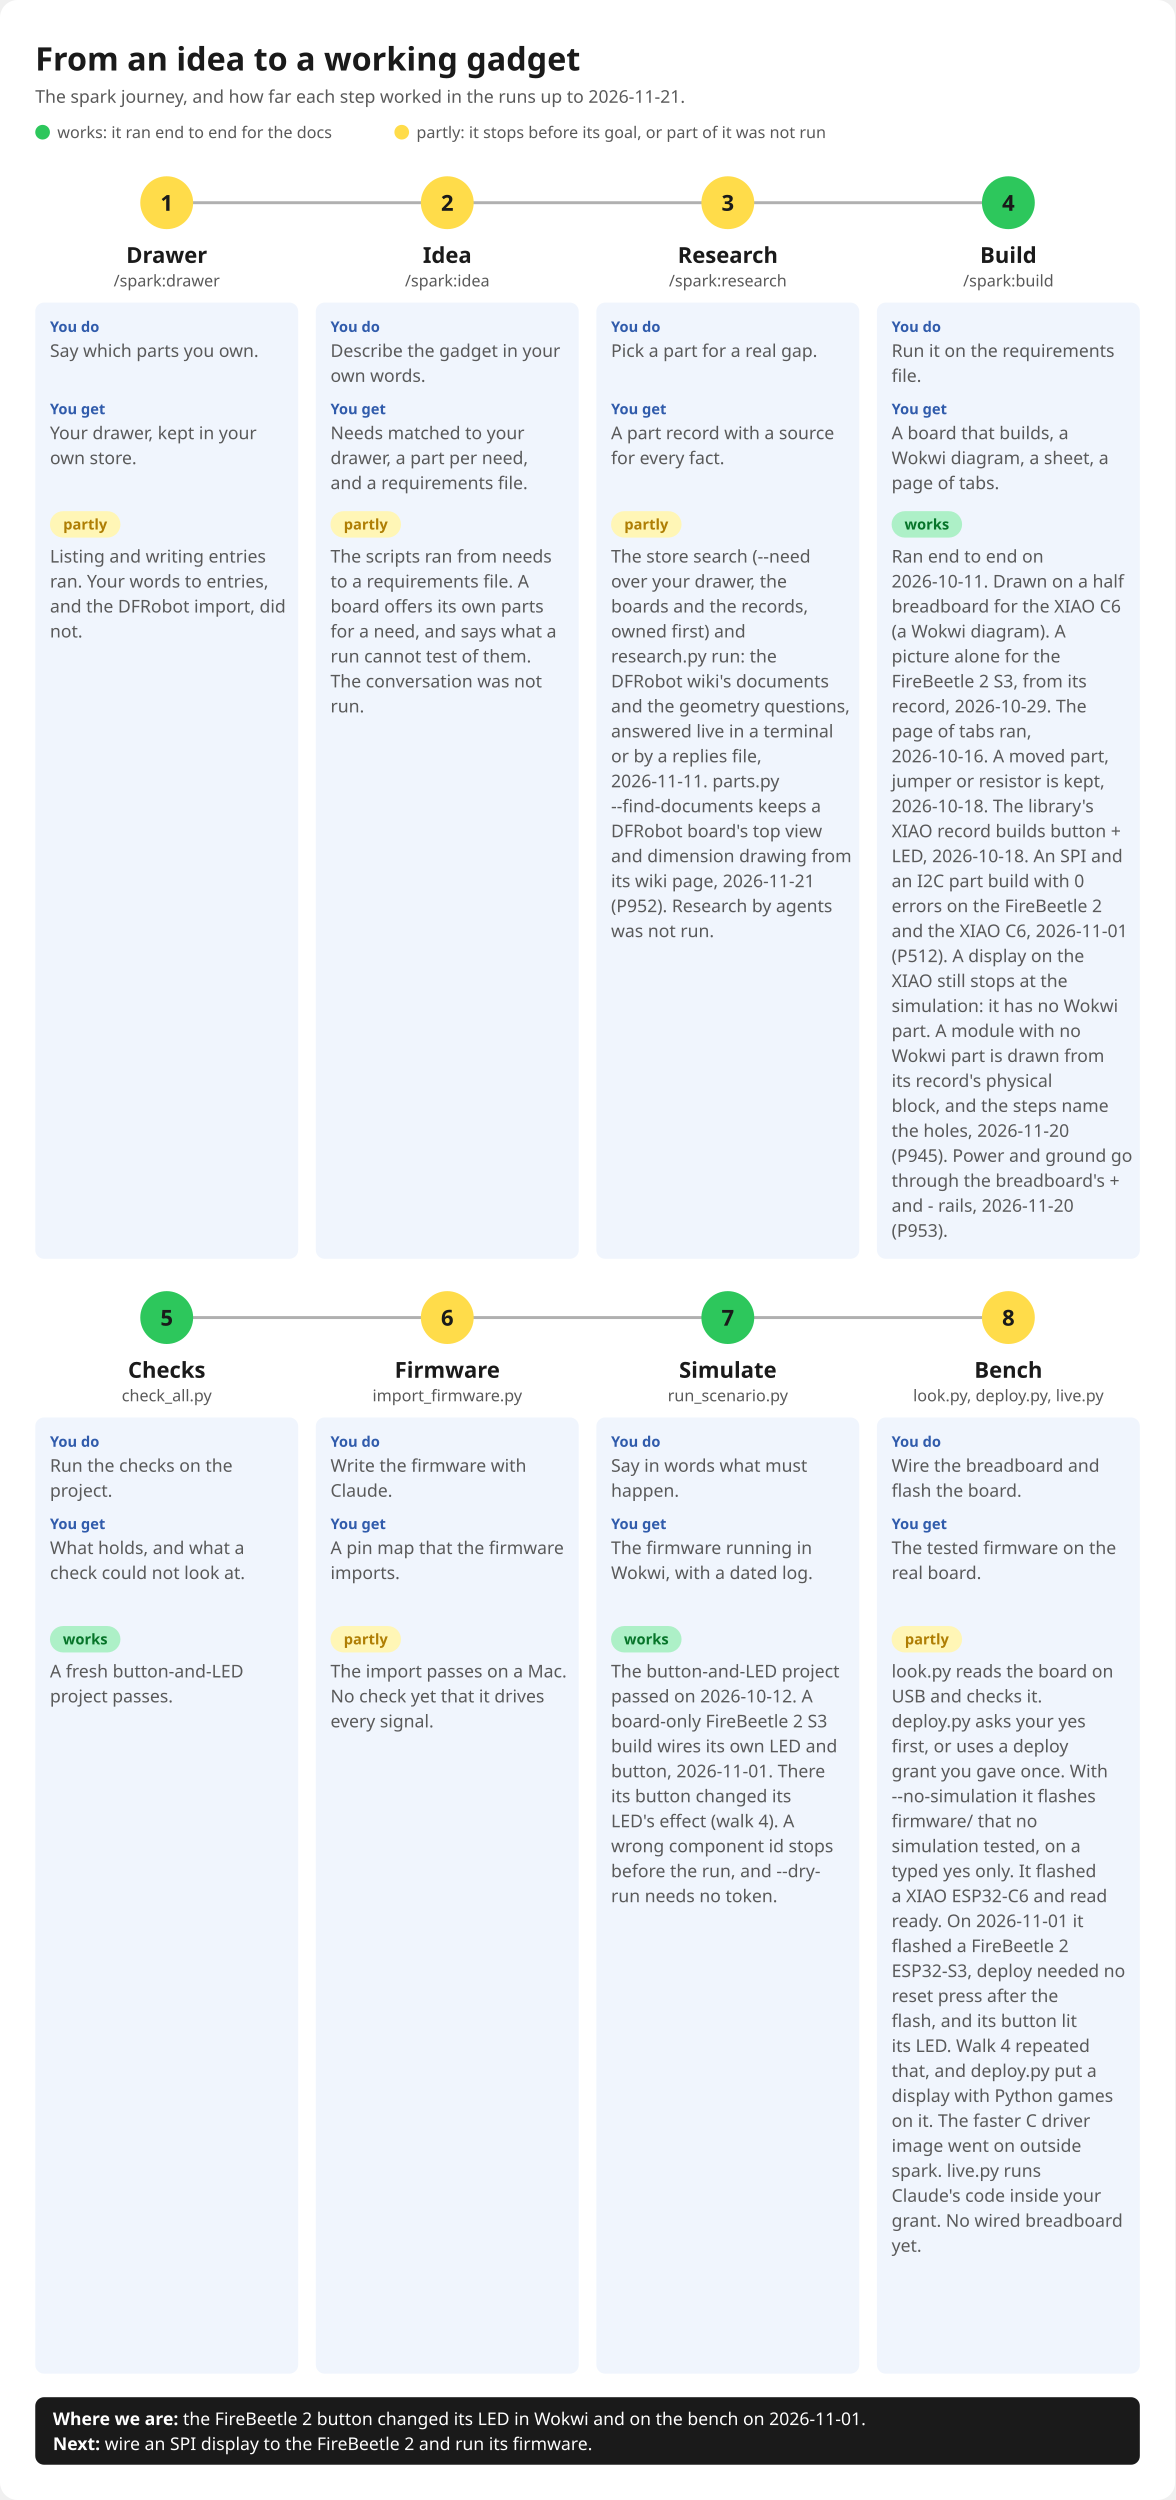
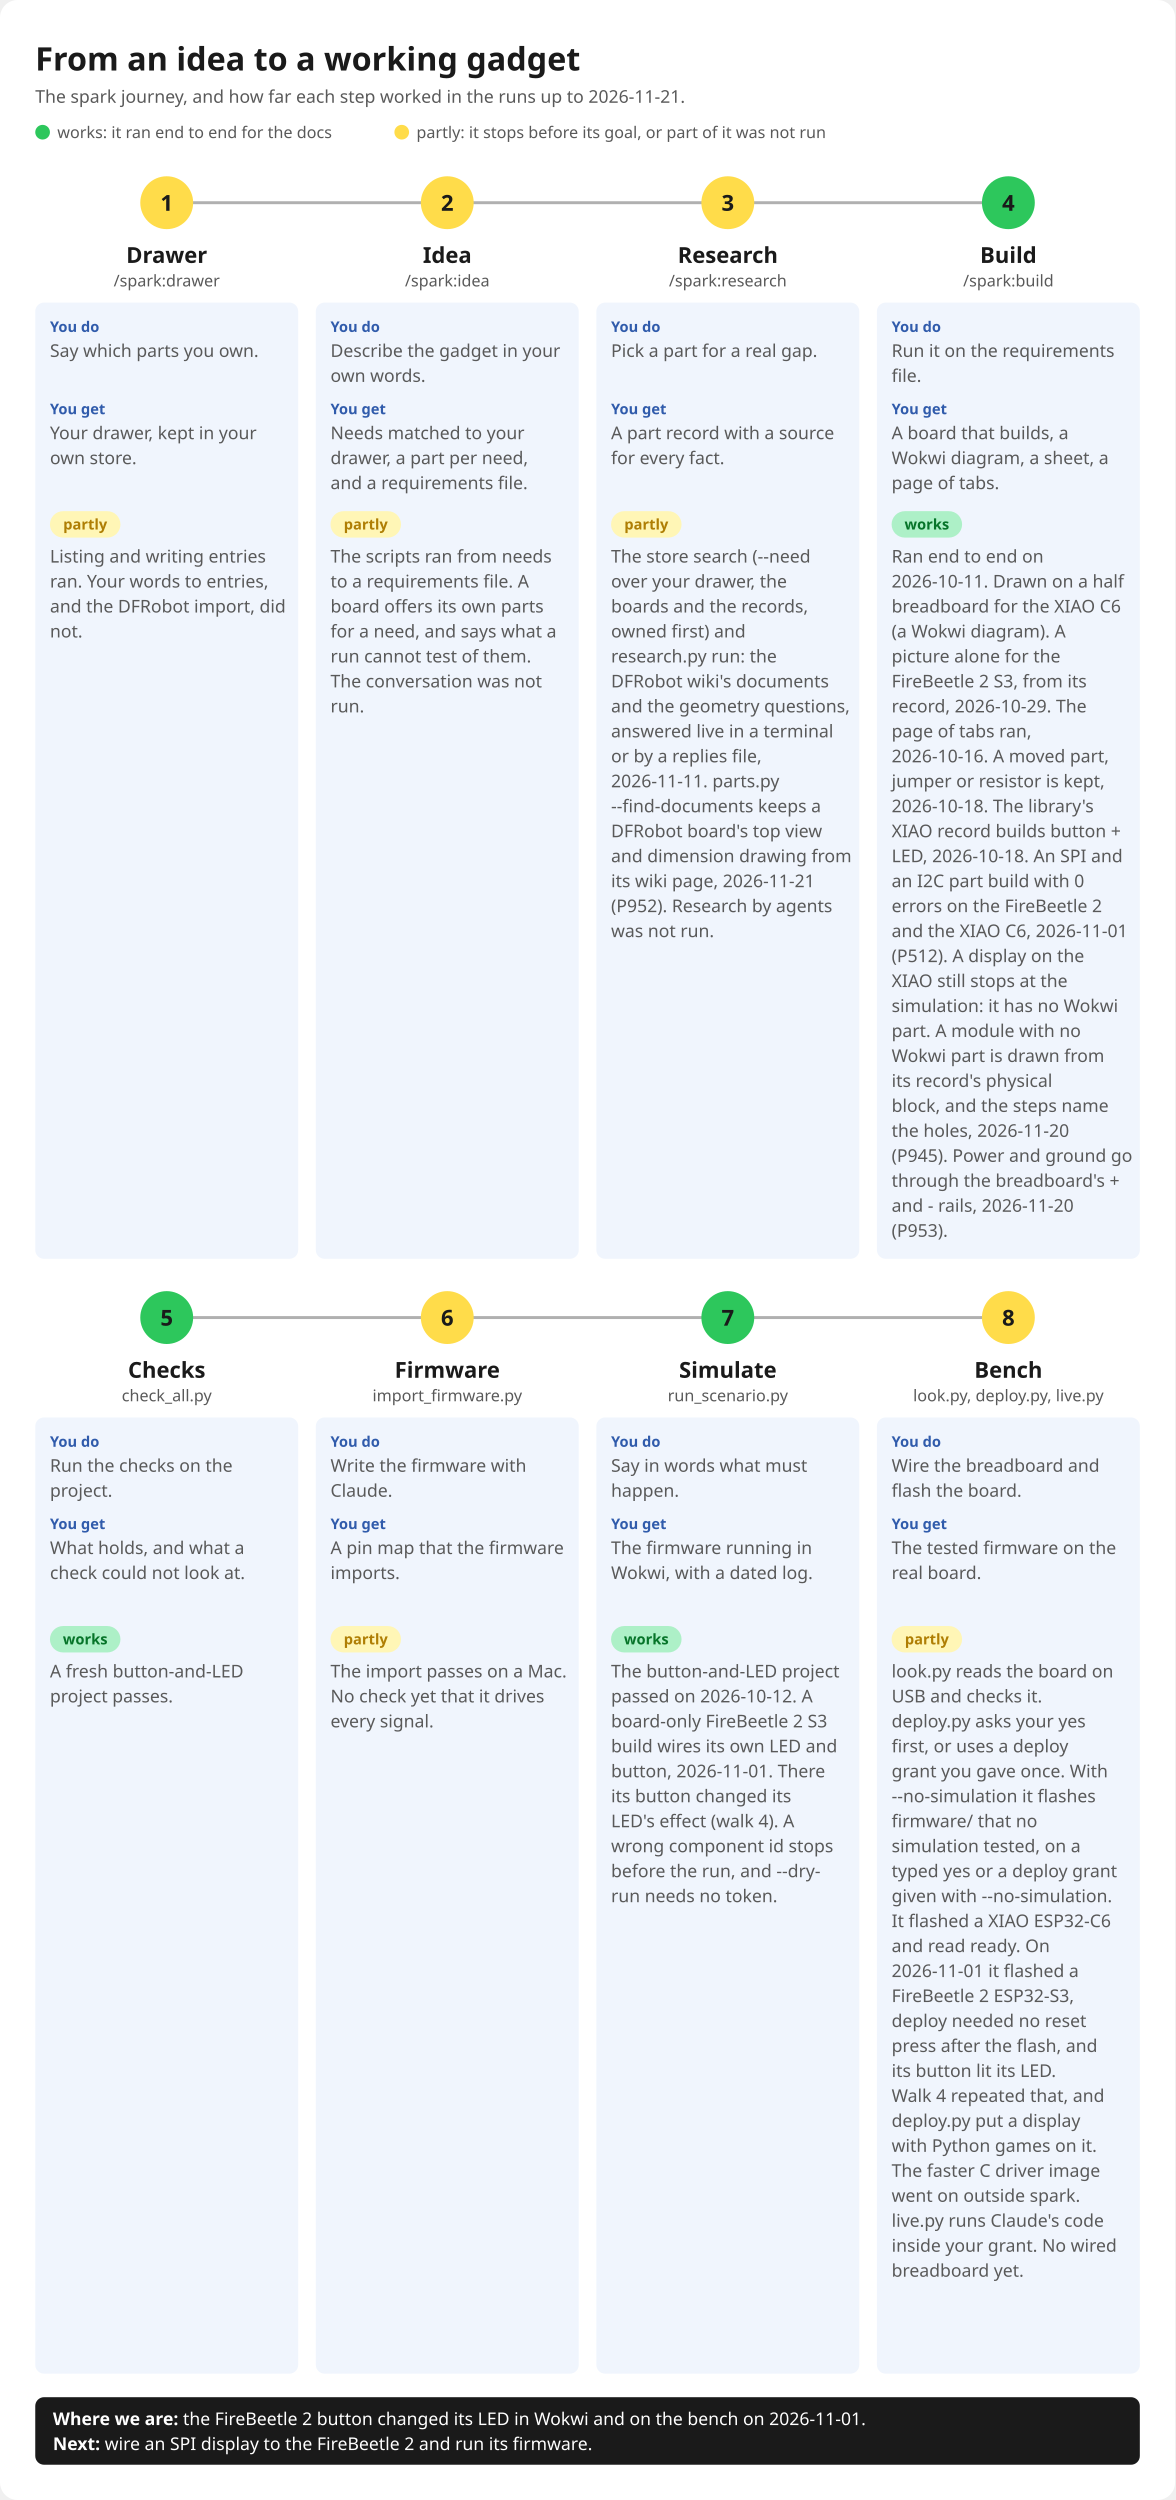
<svg xmlns="http://www.w3.org/2000/svg" viewBox="0 0 1600 3404" width="1600" height="3404" font-family="'Noto Sans', 'Helvetica Neue', Helvetica, Arial, sans-serif">
  <rect width="1600" height="3404" rx="24" fill="#ffffff" />
  <text x="48" y="96" font-size="44" font-weight="bold" fill="#1a1a1a" text-anchor="start">From an idea to a working gadget</text>
  <text x="48" y="140" font-size="24" font-weight="normal" fill="#595959" text-anchor="start">The spark journey, and how far each step worked in the runs up to 2026-11-21.</text>
  <circle cx="58" cy="180" r="10" fill="#2dc75c" />
  <text x="78" y="188" font-size="22" font-weight="normal" fill="#595959" text-anchor="start">works: it ran end to end for the docs</text>
  <circle cx="547" cy="180" r="10" fill="#ffdc4a" />
  <text x="567" y="188" font-size="22" font-weight="normal" fill="#595959" text-anchor="start">partly: it stops before its goal, or part of it was not run</text>
  <line x1="227" y1="276" x2="1373" y2="276" stroke="#b0b0b0" stroke-width="4" />
  <circle cx="227" cy="276" r="36" fill="#ffdc4a" />
  <text x="227" y="287" font-size="30" font-weight="bold" fill="#1a1a1a" text-anchor="middle">1</text>
  <text x="227" y="358" font-size="30" font-weight="bold" fill="#1a1a1a" text-anchor="middle">Drawer</text>
  <text x="227" y="390" font-size="22" font-weight="normal" fill="#595959" text-anchor="middle">/spark:drawer</text>
  <rect x="48" y="412" width="358" height="1302" rx="12" fill="#f0f5fd" />
  <text x="68" y="452" font-size="20" font-weight="bold" fill="#305bab" text-anchor="start">You do</text>
  <text x="68" y="486" font-size="24" font-weight="normal" fill="#595959" text-anchor="start">Say which parts you own.</text>
  <text x="68" y="564" font-size="20" font-weight="bold" fill="#305bab" text-anchor="start">You get</text>
  <text x="68" y="598" font-size="24" font-weight="normal" fill="#595959" text-anchor="start">Your drawer, kept in your</text>
  <text x="68" y="632" font-size="24" font-weight="normal" fill="#595959" text-anchor="start">own store.</text>
  <rect x="68" y="696" width="96" height="36" rx="18" fill="#fff6b6" />
  <text x="116" y="721" font-size="20" font-weight="bold" fill="#af7e04" text-anchor="middle">partly</text>
  <text x="68" y="766" font-size="24" font-weight="normal" fill="#595959" text-anchor="start">Listing and writing entries</text>
  <text x="68" y="800" font-size="24" font-weight="normal" fill="#595959" text-anchor="start">ran. Your words to entries,</text>
  <text x="68" y="834" font-size="24" font-weight="normal" fill="#595959" text-anchor="start">and the DFRobot import, did</text>
  <text x="68" y="868" font-size="24" font-weight="normal" fill="#595959" text-anchor="start">not.</text>
  <circle cx="609" cy="276" r="36" fill="#ffdc4a" />
  <text x="609" y="287" font-size="30" font-weight="bold" fill="#1a1a1a" text-anchor="middle">2</text>
  <text x="609" y="358" font-size="30" font-weight="bold" fill="#1a1a1a" text-anchor="middle">Idea</text>
  <text x="609" y="390" font-size="22" font-weight="normal" fill="#595959" text-anchor="middle">/spark:idea</text>
  <rect x="430" y="412" width="358" height="1302" rx="12" fill="#f0f5fd" />
  <text x="450" y="452" font-size="20" font-weight="bold" fill="#305bab" text-anchor="start">You do</text>
  <text x="450" y="486" font-size="24" font-weight="normal" fill="#595959" text-anchor="start">Describe the gadget in your</text>
  <text x="450" y="520" font-size="24" font-weight="normal" fill="#595959" text-anchor="start">own words.</text>
  <text x="450" y="564" font-size="20" font-weight="bold" fill="#305bab" text-anchor="start">You get</text>
  <text x="450" y="598" font-size="24" font-weight="normal" fill="#595959" text-anchor="start">Needs matched to your</text>
  <text x="450" y="632" font-size="24" font-weight="normal" fill="#595959" text-anchor="start">drawer, a part per need,</text>
  <text x="450" y="666" font-size="24" font-weight="normal" fill="#595959" text-anchor="start">and a requirements file.</text>
  <rect x="450" y="696" width="96" height="36" rx="18" fill="#fff6b6" />
  <text x="498" y="721" font-size="20" font-weight="bold" fill="#af7e04" text-anchor="middle">partly</text>
  <text x="450" y="766" font-size="24" font-weight="normal" fill="#595959" text-anchor="start">The scripts ran from needs</text>
  <text x="450" y="800" font-size="24" font-weight="normal" fill="#595959" text-anchor="start">to a requirements file. A</text>
  <text x="450" y="834" font-size="24" font-weight="normal" fill="#595959" text-anchor="start">board offers its own parts</text>
  <text x="450" y="868" font-size="24" font-weight="normal" fill="#595959" text-anchor="start">for a need, and says what a</text>
  <text x="450" y="902" font-size="24" font-weight="normal" fill="#595959" text-anchor="start">run cannot test of them.</text>
  <text x="450" y="936" font-size="24" font-weight="normal" fill="#595959" text-anchor="start">The conversation was not</text>
  <text x="450" y="970" font-size="24" font-weight="normal" fill="#595959" text-anchor="start">run.</text>
  <circle cx="991" cy="276" r="36" fill="#ffdc4a" />
  <text x="991" y="287" font-size="30" font-weight="bold" fill="#1a1a1a" text-anchor="middle">3</text>
  <text x="991" y="358" font-size="30" font-weight="bold" fill="#1a1a1a" text-anchor="middle">Research</text>
  <text x="991" y="390" font-size="22" font-weight="normal" fill="#595959" text-anchor="middle">/spark:research</text>
  <rect x="812" y="412" width="358" height="1302" rx="12" fill="#f0f5fd" />
  <text x="832" y="452" font-size="20" font-weight="bold" fill="#305bab" text-anchor="start">You do</text>
  <text x="832" y="486" font-size="24" font-weight="normal" fill="#595959" text-anchor="start">Pick a part for a real gap.</text>
  <text x="832" y="564" font-size="20" font-weight="bold" fill="#305bab" text-anchor="start">You get</text>
  <text x="832" y="598" font-size="24" font-weight="normal" fill="#595959" text-anchor="start">A part record with a source</text>
  <text x="832" y="632" font-size="24" font-weight="normal" fill="#595959" text-anchor="start">for every fact.</text>
  <rect x="832" y="696" width="96" height="36" rx="18" fill="#fff6b6" />
  <text x="880" y="721" font-size="20" font-weight="bold" fill="#af7e04" text-anchor="middle">partly</text>
  <text x="832" y="766" font-size="24" font-weight="normal" fill="#595959" text-anchor="start">The store search (--need</text>
  <text x="832" y="800" font-size="24" font-weight="normal" fill="#595959" text-anchor="start">over your drawer, the</text>
  <text x="832" y="834" font-size="24" font-weight="normal" fill="#595959" text-anchor="start">boards and the records,</text>
  <text x="832" y="868" font-size="24" font-weight="normal" fill="#595959" text-anchor="start">owned first) and</text>
  <text x="832" y="902" font-size="24" font-weight="normal" fill="#595959" text-anchor="start">research.py run: the</text>
  <text x="832" y="936" font-size="24" font-weight="normal" fill="#595959" text-anchor="start">DFRobot wiki's documents</text>
  <text x="832" y="970" font-size="24" font-weight="normal" fill="#595959" text-anchor="start">and the geometry questions,</text>
  <text x="832" y="1004" font-size="24" font-weight="normal" fill="#595959" text-anchor="start">answered live in a terminal</text>
  <text x="832" y="1038" font-size="24" font-weight="normal" fill="#595959" text-anchor="start">or by a replies file,</text>
  <text x="832" y="1072" font-size="24" font-weight="normal" fill="#595959" text-anchor="start">2026-11-11. parts.py</text>
  <text x="832" y="1106" font-size="24" font-weight="normal" fill="#595959" text-anchor="start">--find-documents keeps a</text>
  <text x="832" y="1140" font-size="24" font-weight="normal" fill="#595959" text-anchor="start">DFRobot board's top view</text>
  <text x="832" y="1174" font-size="24" font-weight="normal" fill="#595959" text-anchor="start">and dimension drawing from</text>
  <text x="832" y="1208" font-size="24" font-weight="normal" fill="#595959" text-anchor="start">its wiki page, 2026-11-21</text>
  <text x="832" y="1242" font-size="24" font-weight="normal" fill="#595959" text-anchor="start">(P952). Research by agents</text>
  <text x="832" y="1276" font-size="24" font-weight="normal" fill="#595959" text-anchor="start">was not run.</text>
  <circle cx="1373" cy="276" r="36" fill="#2dc75c" />
  <text x="1373" y="287" font-size="30" font-weight="bold" fill="#1a1a1a" text-anchor="middle">4</text>
  <text x="1373" y="358" font-size="30" font-weight="bold" fill="#1a1a1a" text-anchor="middle">Build</text>
  <text x="1373" y="390" font-size="22" font-weight="normal" fill="#595959" text-anchor="middle">/spark:build</text>
  <rect x="1194" y="412" width="358" height="1302" rx="12" fill="#f0f5fd" />
  <text x="1214" y="452" font-size="20" font-weight="bold" fill="#305bab" text-anchor="start">You do</text>
  <text x="1214" y="486" font-size="24" font-weight="normal" fill="#595959" text-anchor="start">Run it on the requirements</text>
  <text x="1214" y="520" font-size="24" font-weight="normal" fill="#595959" text-anchor="start">file.</text>
  <text x="1214" y="564" font-size="20" font-weight="bold" fill="#305bab" text-anchor="start">You get</text>
  <text x="1214" y="598" font-size="24" font-weight="normal" fill="#595959" text-anchor="start">A board that builds, a</text>
  <text x="1214" y="632" font-size="24" font-weight="normal" fill="#595959" text-anchor="start">Wokwi diagram, a sheet, a</text>
  <text x="1214" y="666" font-size="24" font-weight="normal" fill="#595959" text-anchor="start">page of tabs.</text>
  <rect x="1214" y="696" width="96" height="36" rx="18" fill="#adf0c7" />
  <text x="1262" y="721" font-size="20" font-weight="bold" fill="#067429" text-anchor="middle">works</text>
  <text x="1214" y="766" font-size="24" font-weight="normal" fill="#595959" text-anchor="start">Ran end to end on</text>
  <text x="1214" y="800" font-size="24" font-weight="normal" fill="#595959" text-anchor="start">2026-10-11. Drawn on a half</text>
  <text x="1214" y="834" font-size="24" font-weight="normal" fill="#595959" text-anchor="start">breadboard for the XIAO C6</text>
  <text x="1214" y="868" font-size="24" font-weight="normal" fill="#595959" text-anchor="start">(a Wokwi diagram). A</text>
  <text x="1214" y="902" font-size="24" font-weight="normal" fill="#595959" text-anchor="start">picture alone for the</text>
  <text x="1214" y="936" font-size="24" font-weight="normal" fill="#595959" text-anchor="start">FireBeetle 2 S3, from its</text>
  <text x="1214" y="970" font-size="24" font-weight="normal" fill="#595959" text-anchor="start">record, 2026-10-29. The</text>
  <text x="1214" y="1004" font-size="24" font-weight="normal" fill="#595959" text-anchor="start">page of tabs ran,</text>
  <text x="1214" y="1038" font-size="24" font-weight="normal" fill="#595959" text-anchor="start">2026-10-16. A moved part,</text>
  <text x="1214" y="1072" font-size="24" font-weight="normal" fill="#595959" text-anchor="start">jumper or resistor is kept,</text>
  <text x="1214" y="1106" font-size="24" font-weight="normal" fill="#595959" text-anchor="start">2026-10-18. The library's</text>
  <text x="1214" y="1140" font-size="24" font-weight="normal" fill="#595959" text-anchor="start">XIAO record builds button +</text>
  <text x="1214" y="1174" font-size="24" font-weight="normal" fill="#595959" text-anchor="start">LED, 2026-10-18. An SPI and</text>
  <text x="1214" y="1208" font-size="24" font-weight="normal" fill="#595959" text-anchor="start">an I2C part build with 0</text>
  <text x="1214" y="1242" font-size="24" font-weight="normal" fill="#595959" text-anchor="start">errors on the FireBeetle 2</text>
  <text x="1214" y="1276" font-size="24" font-weight="normal" fill="#595959" text-anchor="start">and the XIAO C6, 2026-11-01</text>
  <text x="1214" y="1310" font-size="24" font-weight="normal" fill="#595959" text-anchor="start">(P512). A display on the</text>
  <text x="1214" y="1344" font-size="24" font-weight="normal" fill="#595959" text-anchor="start">XIAO still stops at the</text>
  <text x="1214" y="1378" font-size="24" font-weight="normal" fill="#595959" text-anchor="start">simulation: it has no Wokwi</text>
  <text x="1214" y="1412" font-size="24" font-weight="normal" fill="#595959" text-anchor="start">part. A module with no</text>
  <text x="1214" y="1446" font-size="24" font-weight="normal" fill="#595959" text-anchor="start">Wokwi part is drawn from</text>
  <text x="1214" y="1480" font-size="24" font-weight="normal" fill="#595959" text-anchor="start">its record's physical</text>
  <text x="1214" y="1514" font-size="24" font-weight="normal" fill="#595959" text-anchor="start">block, and the steps name</text>
  <text x="1214" y="1548" font-size="24" font-weight="normal" fill="#595959" text-anchor="start">the holes, 2026-11-20</text>
  <text x="1214" y="1582" font-size="24" font-weight="normal" fill="#595959" text-anchor="start">(P945). Power and ground go</text>
  <text x="1214" y="1616" font-size="24" font-weight="normal" fill="#595959" text-anchor="start">through the breadboard's +</text>
  <text x="1214" y="1650" font-size="24" font-weight="normal" fill="#595959" text-anchor="start">and - rails, 2026-11-20</text>
  <text x="1214" y="1684" font-size="24" font-weight="normal" fill="#595959" text-anchor="start">(P953).</text>
  <line x1="227" y1="1794" x2="1373" y2="1794" stroke="#b0b0b0" stroke-width="4" />
  <circle cx="227" cy="1794" r="36" fill="#2dc75c" />
  <text x="227" y="1805" font-size="30" font-weight="bold" fill="#1a1a1a" text-anchor="middle">5</text>
  <text x="227" y="1876" font-size="30" font-weight="bold" fill="#1a1a1a" text-anchor="middle">Checks</text>
  <text x="227" y="1908" font-size="22" font-weight="normal" fill="#595959" text-anchor="middle">check_all.py</text>
  <rect x="48" y="1930" width="358" height="1302" rx="12" fill="#f0f5fd" />
  <text x="68" y="1970" font-size="20" font-weight="bold" fill="#305bab" text-anchor="start">You do</text>
  <text x="68" y="2004" font-size="24" font-weight="normal" fill="#595959" text-anchor="start">Run the checks on the</text>
  <text x="68" y="2038" font-size="24" font-weight="normal" fill="#595959" text-anchor="start">project.</text>
  <text x="68" y="2082" font-size="20" font-weight="bold" fill="#305bab" text-anchor="start">You get</text>
  <text x="68" y="2116" font-size="24" font-weight="normal" fill="#595959" text-anchor="start">What holds, and what a</text>
  <text x="68" y="2150" font-size="24" font-weight="normal" fill="#595959" text-anchor="start">check could not look at.</text>
  <rect x="68" y="2214" width="96" height="36" rx="18" fill="#adf0c7" />
  <text x="116" y="2239" font-size="20" font-weight="bold" fill="#067429" text-anchor="middle">works</text>
  <text x="68" y="2284" font-size="24" font-weight="normal" fill="#595959" text-anchor="start">A fresh button-and-LED</text>
  <text x="68" y="2318" font-size="24" font-weight="normal" fill="#595959" text-anchor="start">project passes.</text>
  <circle cx="609" cy="1794" r="36" fill="#ffdc4a" />
  <text x="609" y="1805" font-size="30" font-weight="bold" fill="#1a1a1a" text-anchor="middle">6</text>
  <text x="609" y="1876" font-size="30" font-weight="bold" fill="#1a1a1a" text-anchor="middle">Firmware</text>
  <text x="609" y="1908" font-size="22" font-weight="normal" fill="#595959" text-anchor="middle">import_firmware.py</text>
  <rect x="430" y="1930" width="358" height="1302" rx="12" fill="#f0f5fd" />
  <text x="450" y="1970" font-size="20" font-weight="bold" fill="#305bab" text-anchor="start">You do</text>
  <text x="450" y="2004" font-size="24" font-weight="normal" fill="#595959" text-anchor="start">Write the firmware with</text>
  <text x="450" y="2038" font-size="24" font-weight="normal" fill="#595959" text-anchor="start">Claude.</text>
  <text x="450" y="2082" font-size="20" font-weight="bold" fill="#305bab" text-anchor="start">You get</text>
  <text x="450" y="2116" font-size="24" font-weight="normal" fill="#595959" text-anchor="start">A pin map that the firmware</text>
  <text x="450" y="2150" font-size="24" font-weight="normal" fill="#595959" text-anchor="start">imports.</text>
  <rect x="450" y="2214" width="96" height="36" rx="18" fill="#fff6b6" />
  <text x="498" y="2239" font-size="20" font-weight="bold" fill="#af7e04" text-anchor="middle">partly</text>
  <text x="450" y="2284" font-size="24" font-weight="normal" fill="#595959" text-anchor="start">The import passes on a Mac.</text>
  <text x="450" y="2318" font-size="24" font-weight="normal" fill="#595959" text-anchor="start">No check yet that it drives</text>
  <text x="450" y="2352" font-size="24" font-weight="normal" fill="#595959" text-anchor="start">every signal.</text>
  <circle cx="991" cy="1794" r="36" fill="#2dc75c" />
  <text x="991" y="1805" font-size="30" font-weight="bold" fill="#1a1a1a" text-anchor="middle">7</text>
  <text x="991" y="1876" font-size="30" font-weight="bold" fill="#1a1a1a" text-anchor="middle">Simulate</text>
  <text x="991" y="1908" font-size="22" font-weight="normal" fill="#595959" text-anchor="middle">run_scenario.py</text>
  <rect x="812" y="1930" width="358" height="1302" rx="12" fill="#f0f5fd" />
  <text x="832" y="1970" font-size="20" font-weight="bold" fill="#305bab" text-anchor="start">You do</text>
  <text x="832" y="2004" font-size="24" font-weight="normal" fill="#595959" text-anchor="start">Say in words what must</text>
  <text x="832" y="2038" font-size="24" font-weight="normal" fill="#595959" text-anchor="start">happen.</text>
  <text x="832" y="2082" font-size="20" font-weight="bold" fill="#305bab" text-anchor="start">You get</text>
  <text x="832" y="2116" font-size="24" font-weight="normal" fill="#595959" text-anchor="start">The firmware running in</text>
  <text x="832" y="2150" font-size="24" font-weight="normal" fill="#595959" text-anchor="start">Wokwi, with a dated log.</text>
  <rect x="832" y="2214" width="96" height="36" rx="18" fill="#adf0c7" />
  <text x="880" y="2239" font-size="20" font-weight="bold" fill="#067429" text-anchor="middle">works</text>
  <text x="832" y="2284" font-size="24" font-weight="normal" fill="#595959" text-anchor="start">The button-and-LED project</text>
  <text x="832" y="2318" font-size="24" font-weight="normal" fill="#595959" text-anchor="start">passed on 2026-10-12. A</text>
  <text x="832" y="2352" font-size="24" font-weight="normal" fill="#595959" text-anchor="start">board-only FireBeetle 2 S3</text>
  <text x="832" y="2386" font-size="24" font-weight="normal" fill="#595959" text-anchor="start">build wires its own LED and</text>
  <text x="832" y="2420" font-size="24" font-weight="normal" fill="#595959" text-anchor="start">button, 2026-11-01. There</text>
  <text x="832" y="2454" font-size="24" font-weight="normal" fill="#595959" text-anchor="start">its button changed its</text>
  <text x="832" y="2488" font-size="24" font-weight="normal" fill="#595959" text-anchor="start">LED's effect (walk 4). A</text>
  <text x="832" y="2522" font-size="24" font-weight="normal" fill="#595959" text-anchor="start">wrong component id stops</text>
  <text x="832" y="2556" font-size="24" font-weight="normal" fill="#595959" text-anchor="start">before the run, and --dry-</text>
  <text x="832" y="2590" font-size="24" font-weight="normal" fill="#595959" text-anchor="start">run needs no token.</text>
  <circle cx="1373" cy="1794" r="36" fill="#ffdc4a" />
  <text x="1373" y="1805" font-size="30" font-weight="bold" fill="#1a1a1a" text-anchor="middle">8</text>
  <text x="1373" y="1876" font-size="30" font-weight="bold" fill="#1a1a1a" text-anchor="middle">Bench</text>
  <text x="1373" y="1908" font-size="22" font-weight="normal" fill="#595959" text-anchor="middle">look.py, deploy.py, live.py</text>
  <rect x="1194" y="1930" width="358" height="1302" rx="12" fill="#f0f5fd" />
  <text x="1214" y="1970" font-size="20" font-weight="bold" fill="#305bab" text-anchor="start">You do</text>
  <text x="1214" y="2004" font-size="24" font-weight="normal" fill="#595959" text-anchor="start">Wire the breadboard and</text>
  <text x="1214" y="2038" font-size="24" font-weight="normal" fill="#595959" text-anchor="start">flash the board.</text>
  <text x="1214" y="2082" font-size="20" font-weight="bold" fill="#305bab" text-anchor="start">You get</text>
  <text x="1214" y="2116" font-size="24" font-weight="normal" fill="#595959" text-anchor="start">The tested firmware on the</text>
  <text x="1214" y="2150" font-size="24" font-weight="normal" fill="#595959" text-anchor="start">real board.</text>
  <rect x="1214" y="2214" width="96" height="36" rx="18" fill="#fff6b6" />
  <text x="1262" y="2239" font-size="20" font-weight="bold" fill="#af7e04" text-anchor="middle">partly</text>
  <text x="1214" y="2284" font-size="24" font-weight="normal" fill="#595959" text-anchor="start">look.py reads the board on</text>
  <text x="1214" y="2318" font-size="24" font-weight="normal" fill="#595959" text-anchor="start">USB and checks it.</text>
  <text x="1214" y="2352" font-size="24" font-weight="normal" fill="#595959" text-anchor="start">deploy.py asks your yes</text>
  <text x="1214" y="2386" font-size="24" font-weight="normal" fill="#595959" text-anchor="start">first, or uses a deploy</text>
  <text x="1214" y="2420" font-size="24" font-weight="normal" fill="#595959" text-anchor="start">grant you gave once. With</text>
  <text x="1214" y="2454" font-size="24" font-weight="normal" fill="#595959" text-anchor="start">--no-simulation it flashes</text>
  <text x="1214" y="2488" font-size="24" font-weight="normal" fill="#595959" text-anchor="start">firmware/ that no</text>
  <text x="1214" y="2522" font-size="24" font-weight="normal" fill="#595959" text-anchor="start">simulation tested, on a</text>
-   <text x="1214" y="2556" font-size="24" font-weight="normal" fill="#595959" text-anchor="start">typed yes only. It flashed</text>
-   <text x="1214" y="2590" font-size="24" font-weight="normal" fill="#595959" text-anchor="start">a XIAO ESP32-C6 and read</text>
-   <text x="1214" y="2624" font-size="24" font-weight="normal" fill="#595959" text-anchor="start">ready. On 2026-11-01 it</text>
-   <text x="1214" y="2658" font-size="24" font-weight="normal" fill="#595959" text-anchor="start">flashed a FireBeetle 2</text>
-   <text x="1214" y="2692" font-size="24" font-weight="normal" fill="#595959" text-anchor="start">ESP32-S3, deploy needed no</text>
-   <text x="1214" y="2726" font-size="24" font-weight="normal" fill="#595959" text-anchor="start">reset press after the</text>
-   <text x="1214" y="2760" font-size="24" font-weight="normal" fill="#595959" text-anchor="start">flash, and its button lit</text>
-   <text x="1214" y="2794" font-size="24" font-weight="normal" fill="#595959" text-anchor="start">its LED. Walk 4 repeated</text>
-   <text x="1214" y="2828" font-size="24" font-weight="normal" fill="#595959" text-anchor="start">that, and deploy.py put a</text>
-   <text x="1214" y="2862" font-size="24" font-weight="normal" fill="#595959" text-anchor="start">display with Python games</text>
-   <text x="1214" y="2896" font-size="24" font-weight="normal" fill="#595959" text-anchor="start">on it. The faster C driver</text>
-   <text x="1214" y="2930" font-size="24" font-weight="normal" fill="#595959" text-anchor="start">image went on outside</text>
-   <text x="1214" y="2964" font-size="24" font-weight="normal" fill="#595959" text-anchor="start">spark. live.py runs</text>
-   <text x="1214" y="2998" font-size="24" font-weight="normal" fill="#595959" text-anchor="start">Claude's code inside your</text>
-   <text x="1214" y="3032" font-size="24" font-weight="normal" fill="#595959" text-anchor="start">grant. No wired breadboard</text>
-   <text x="1214" y="3066" font-size="24" font-weight="normal" fill="#595959" text-anchor="start">yet.</text>
+   <text x="1214" y="2556" font-size="24" font-weight="normal" fill="#595959" text-anchor="start">typed yes or a deploy grant</text>
+   <text x="1214" y="2590" font-size="24" font-weight="normal" fill="#595959" text-anchor="start">given with --no-simulation.</text>
+   <text x="1214" y="2624" font-size="24" font-weight="normal" fill="#595959" text-anchor="start">It flashed a XIAO ESP32-C6</text>
+   <text x="1214" y="2658" font-size="24" font-weight="normal" fill="#595959" text-anchor="start">and read ready. On</text>
+   <text x="1214" y="2692" font-size="24" font-weight="normal" fill="#595959" text-anchor="start">2026-11-01 it flashed a</text>
+   <text x="1214" y="2726" font-size="24" font-weight="normal" fill="#595959" text-anchor="start">FireBeetle 2 ESP32-S3,</text>
+   <text x="1214" y="2760" font-size="24" font-weight="normal" fill="#595959" text-anchor="start">deploy needed no reset</text>
+   <text x="1214" y="2794" font-size="24" font-weight="normal" fill="#595959" text-anchor="start">press after the flash, and</text>
+   <text x="1214" y="2828" font-size="24" font-weight="normal" fill="#595959" text-anchor="start">its button lit its LED.</text>
+   <text x="1214" y="2862" font-size="24" font-weight="normal" fill="#595959" text-anchor="start">Walk 4 repeated that, and</text>
+   <text x="1214" y="2896" font-size="24" font-weight="normal" fill="#595959" text-anchor="start">deploy.py put a display</text>
+   <text x="1214" y="2930" font-size="24" font-weight="normal" fill="#595959" text-anchor="start">with Python games on it.</text>
+   <text x="1214" y="2964" font-size="24" font-weight="normal" fill="#595959" text-anchor="start">The faster C driver image</text>
+   <text x="1214" y="2998" font-size="24" font-weight="normal" fill="#595959" text-anchor="start">went on outside spark.</text>
+   <text x="1214" y="3032" font-size="24" font-weight="normal" fill="#595959" text-anchor="start">live.py runs Claude's code</text>
+   <text x="1214" y="3066" font-size="24" font-weight="normal" fill="#595959" text-anchor="start">inside your grant. No wired</text>
+   <text x="1214" y="3100" font-size="24" font-weight="normal" fill="#595959" text-anchor="start">breadboard yet.</text>
  <rect x="48" y="3264" width="1504" height="92" rx="12" fill="#1a1a1a" />
  <text x="72" y="3302" font-size="24" fill="#ffffff">
    <tspan font-weight="bold">Where we are:</tspan> the FireBeetle 2 button changed its LED in Wokwi and on the bench on 2026-11-01.</text>
  <text x="72" y="3336" font-size="24" fill="#ffffff">
    <tspan font-weight="bold">Next:</tspan> wire an SPI display to the FireBeetle 2 and run its firmware.</text>
</svg>
